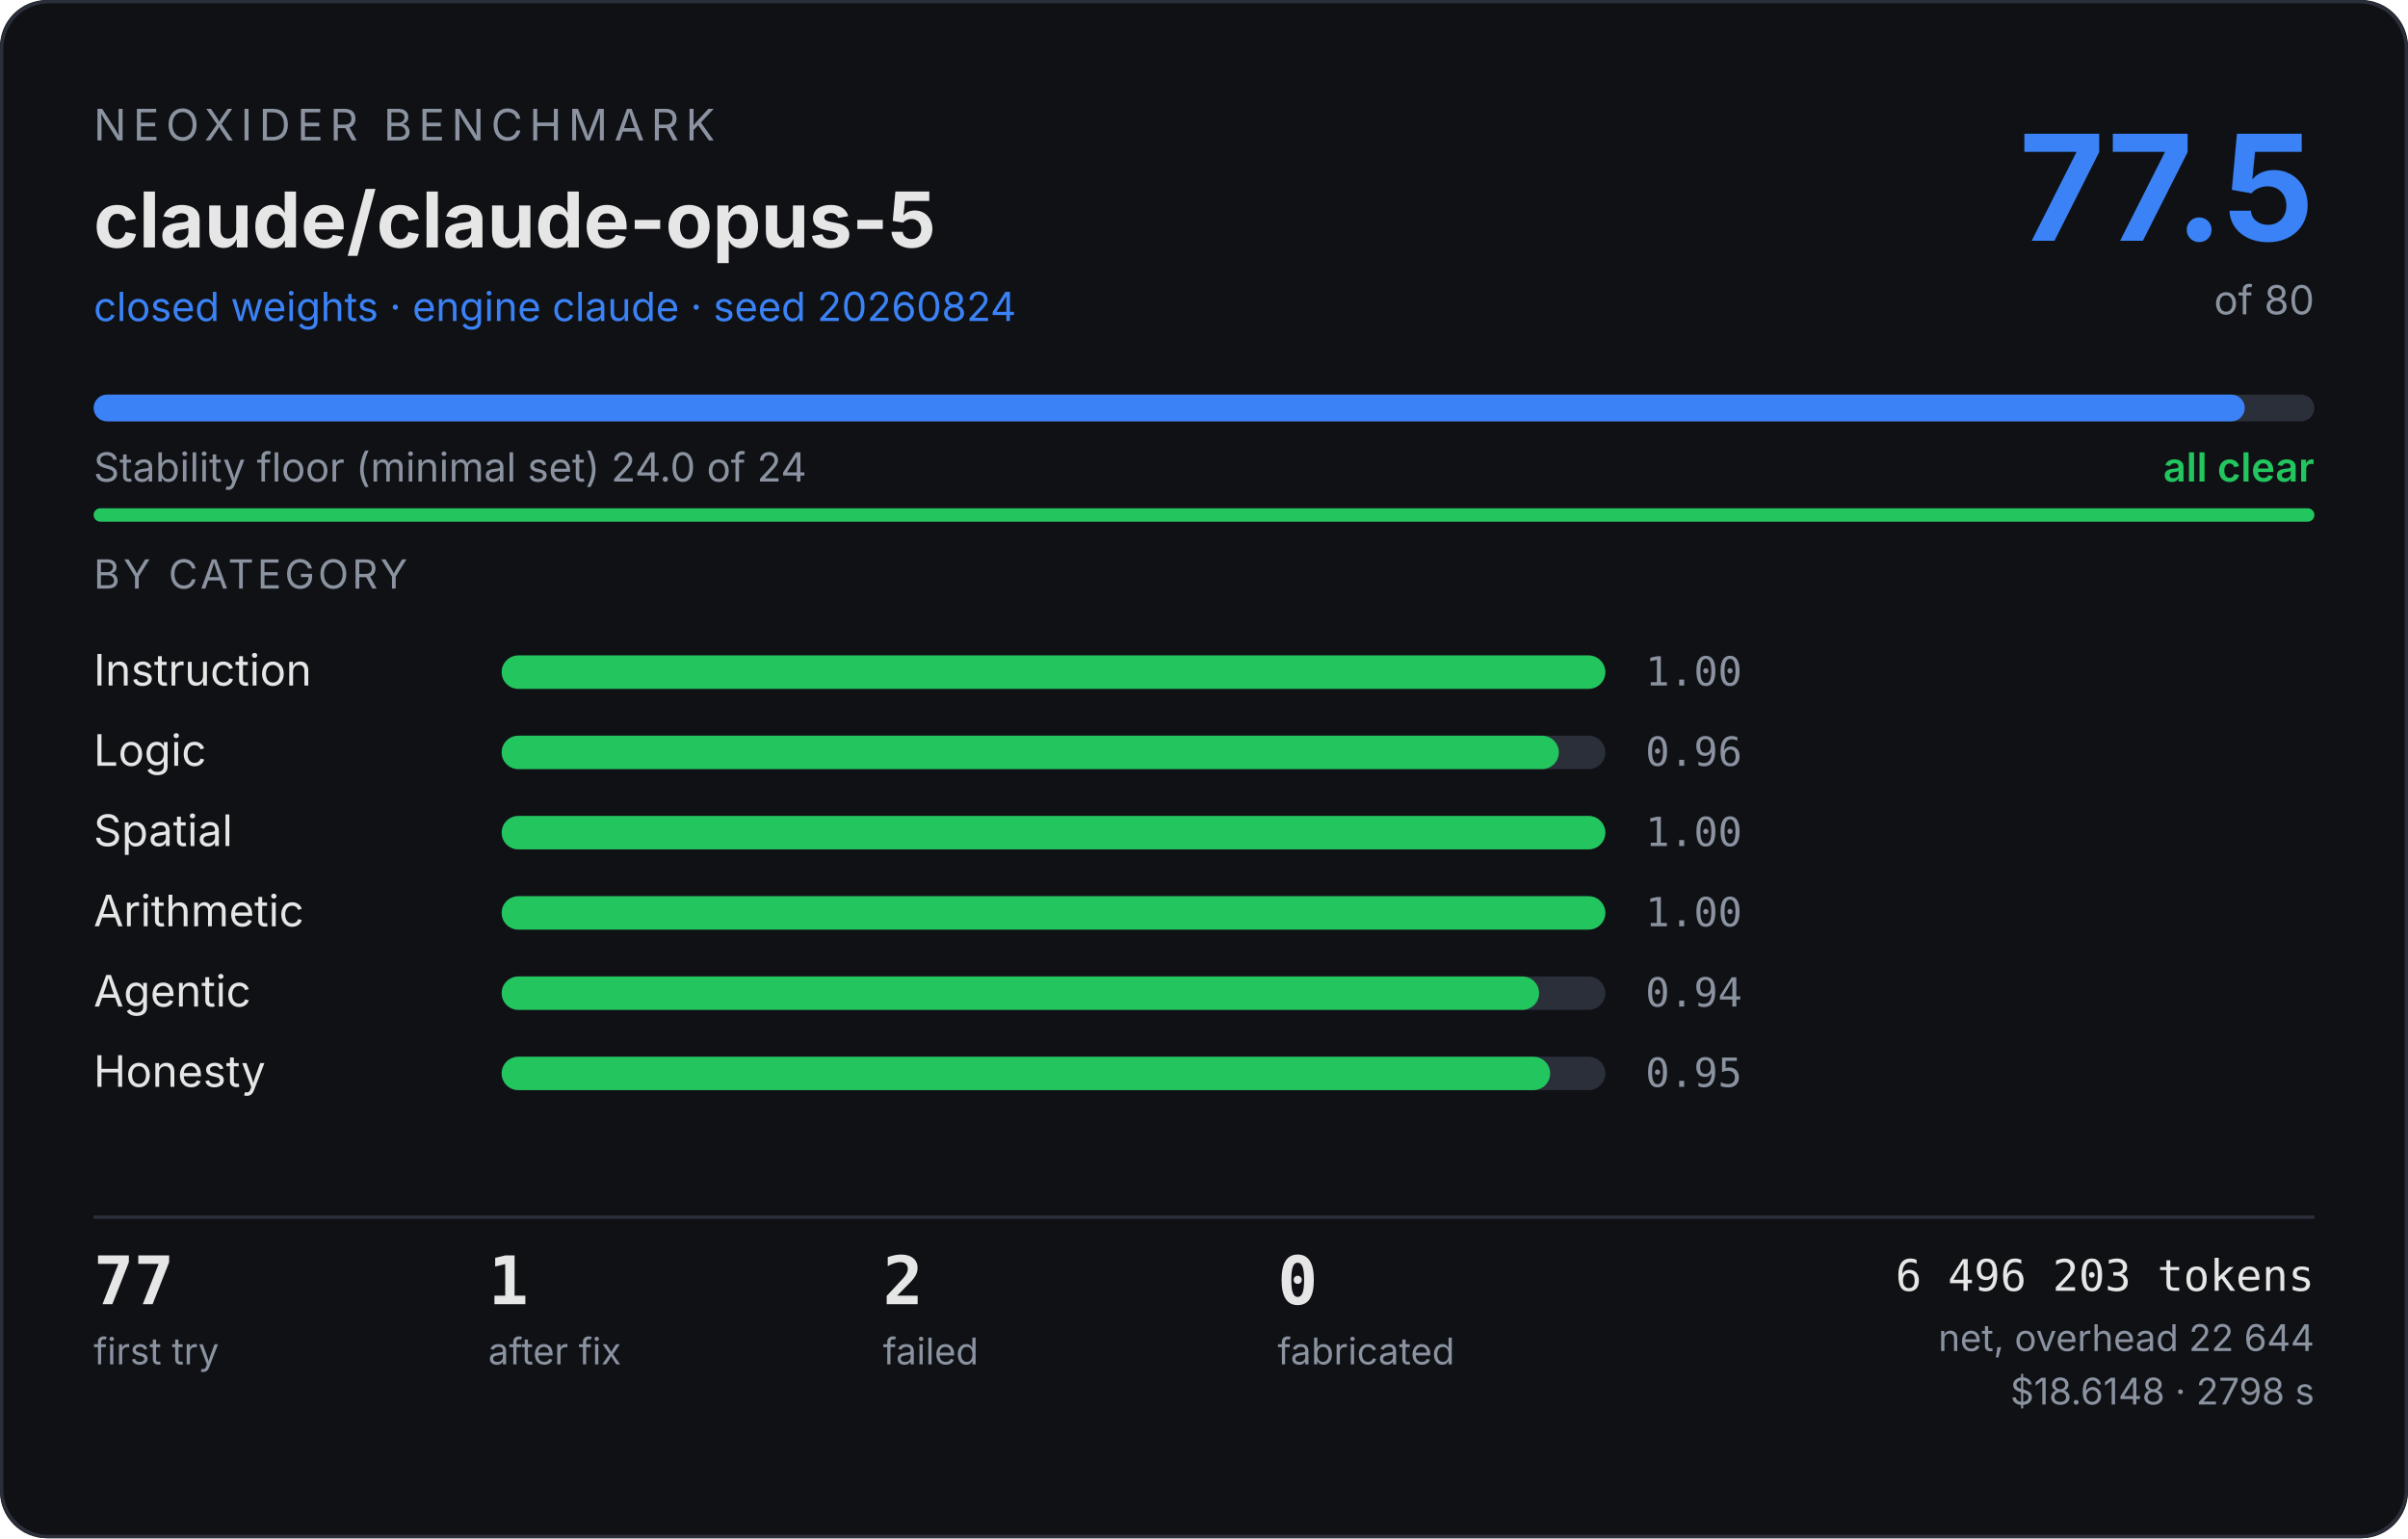
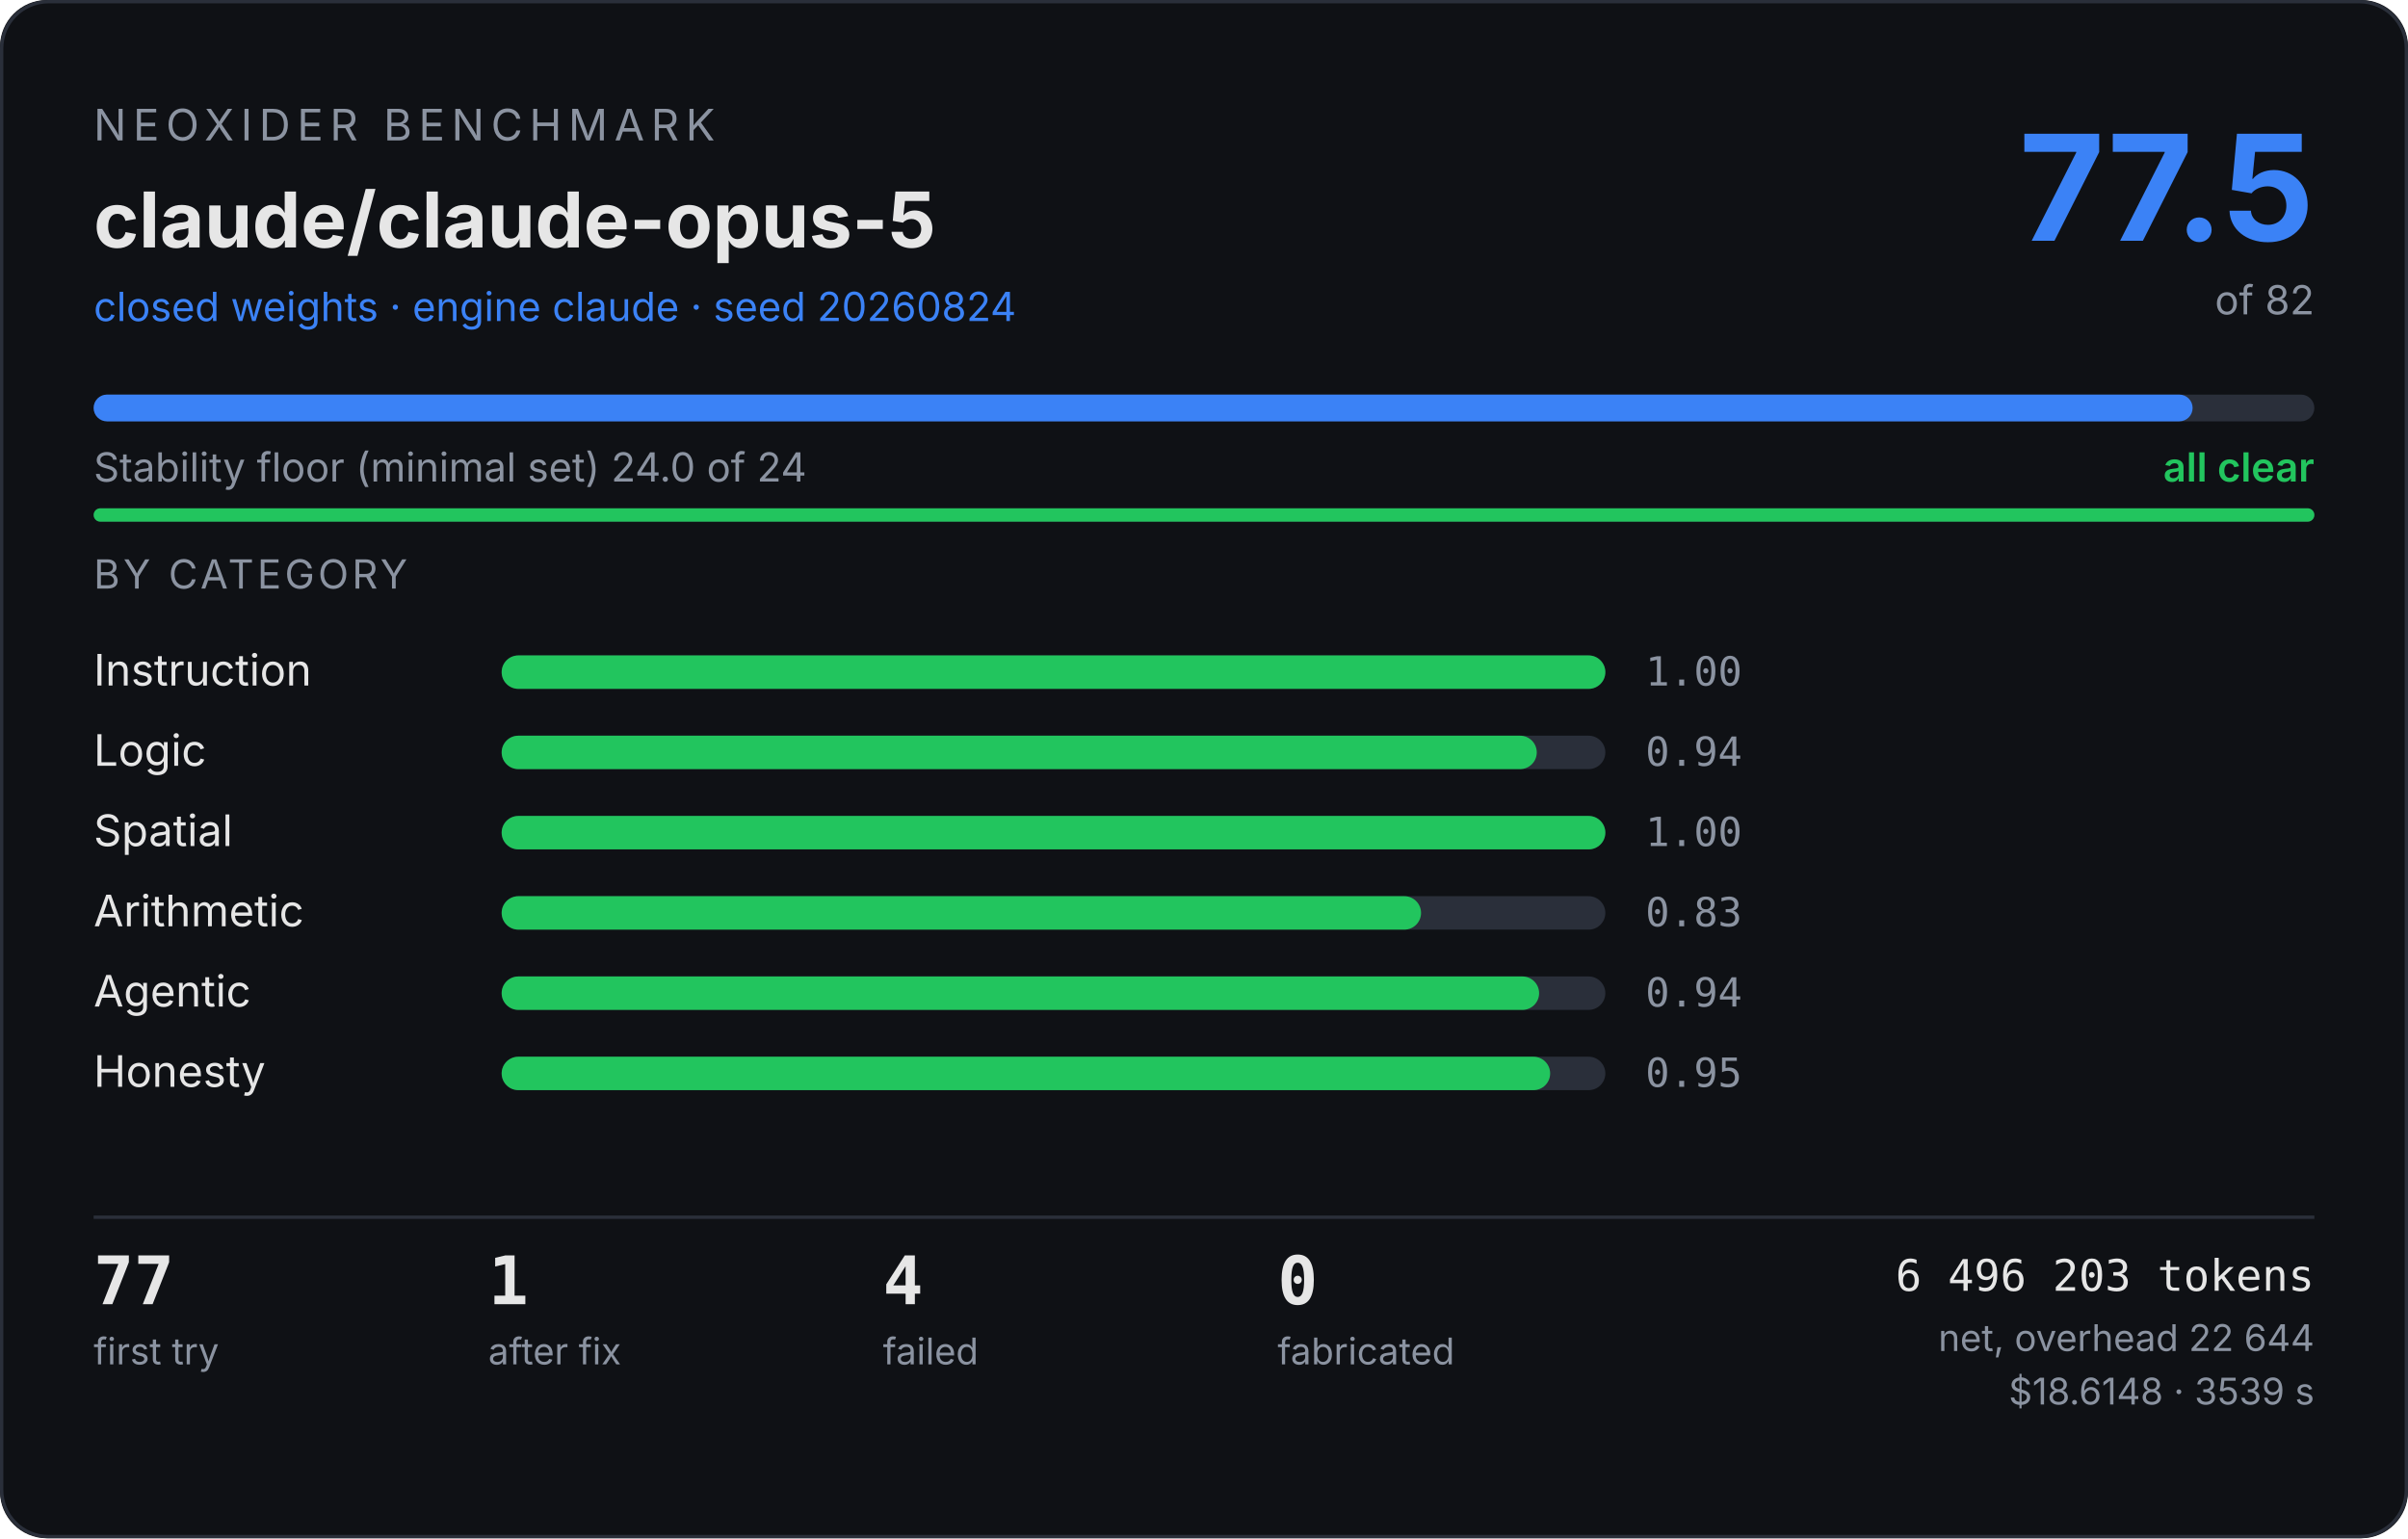
<svg xmlns="http://www.w3.org/2000/svg" width="720" height="460" viewBox="0 0 720 460" font-family="system-ui,-apple-system,Segoe UI,sans-serif">
  <rect width="720" height="460" rx="14" fill="#0f1115" />
  <rect x="0.5" y="0.5" width="719" height="459" rx="14" fill="none" stroke="#2a2f3a" />
  <text x="28" y="42" fill="#8b93a1" font-size="13" letter-spacing="2">NEOXIDER BENCHMARK</text>
  <text x="28" y="74" fill="#e6e6e6" font-size="23" font-weight="700">claude/claude-opus-5</text>
  <text x="28" y="96" fill="#3b82f6" font-size="12">closed weights · engine claude · seed 20260824</text>
  <text x="692" y="72" text-anchor="end" fill="#3b82f6" font-size="44" font-weight="700">77.5</text>
-   <text x="692" y="94" text-anchor="end" fill="#8b93a1" font-size="12">of 80</text>
+   <text x="692" y="94" text-anchor="end" fill="#8b93a1" font-size="12">of 82</text>
  <rect x="28" y="118" width="664" height="8" rx="4" fill="#2a2f3a" />
-   <rect x="28" y="118" width="643.2" height="8" rx="4" fill="#3b82f6" />
+   <rect x="28" y="118" width="627.6" height="8" rx="4" fill="#3b82f6" />
  <text x="28" y="144" fill="#8b93a1" font-size="12">Stability floor (minimal set) 24.0 of 24</text>
  <text x="692" y="144" text-anchor="end" fill="#22c55e" font-size="12" font-weight="600">all clear</text>
  <rect x="28" y="152" width="664" height="4" rx="2" fill="#2a2f3a" />
  <rect x="28" y="152" width="664.0" height="4" rx="2" fill="#22c55e" />
  <text x="28" y="176" fill="#8b93a1" font-size="12" letter-spacing="1">BY CATEGORY</text>
  <text x="28" y="205" fill="#e6e6e6" font-size="13">Instruction</text>
  <rect x="150" y="196" width="330" height="10" rx="5" fill="#2a2f3a" />
  <rect x="150" y="196" width="330.0" height="10" rx="5" fill="#22c55e" />
  <text x="492" y="205" fill="#8b93a1" font-size="12" font-family="ui-monospace,Consolas,monospace">1.00</text>
  <text x="28" y="229" fill="#e6e6e6" font-size="13">Logic</text>
  <rect x="150" y="220" width="330" height="10" rx="5" fill="#2a2f3a" />
-   <rect x="150" y="220" width="316.1" height="10" rx="5" fill="#22c55e" />
-   <text x="492" y="229" fill="#8b93a1" font-size="12" font-family="ui-monospace,Consolas,monospace">0.96</text>
+   <rect x="150" y="220" width="309.5" height="10" rx="5" fill="#22c55e" />
+   <text x="492" y="229" fill="#8b93a1" font-size="12" font-family="ui-monospace,Consolas,monospace">0.94</text>
  <text x="28" y="253" fill="#e6e6e6" font-size="13">Spatial</text>
  <rect x="150" y="244" width="330" height="10" rx="5" fill="#2a2f3a" />
  <rect x="150" y="244" width="330.0" height="10" rx="5" fill="#22c55e" />
  <text x="492" y="253" fill="#8b93a1" font-size="12" font-family="ui-monospace,Consolas,monospace">1.00</text>
  <text x="28" y="277" fill="#e6e6e6" font-size="13">Arithmetic</text>
  <rect x="150" y="268" width="330" height="10" rx="5" fill="#2a2f3a" />
-   <rect x="150" y="268" width="330.0" height="10" rx="5" fill="#22c55e" />
-   <text x="492" y="277" fill="#8b93a1" font-size="12" font-family="ui-monospace,Consolas,monospace">1.00</text>
+   <rect x="150" y="268" width="274.9" height="10" rx="5" fill="#22c55e" />
+   <text x="492" y="277" fill="#8b93a1" font-size="12" font-family="ui-monospace,Consolas,monospace">0.83</text>
  <text x="28" y="301" fill="#e6e6e6" font-size="13">Agentic</text>
  <rect x="150" y="292" width="330" height="10" rx="5" fill="#2a2f3a" />
  <rect x="150" y="292" width="310.2" height="10" rx="5" fill="#22c55e" />
  <text x="492" y="301" fill="#8b93a1" font-size="12" font-family="ui-monospace,Consolas,monospace">0.94</text>
  <text x="28" y="325" fill="#e6e6e6" font-size="13">Honesty</text>
  <rect x="150" y="316" width="330" height="10" rx="5" fill="#2a2f3a" />
  <rect x="150" y="316" width="313.5" height="10" rx="5" fill="#22c55e" />
  <text x="492" y="325" fill="#8b93a1" font-size="12" font-family="ui-monospace,Consolas,monospace">0.95</text>
  <line x1="28" y1="364" x2="692" y2="364" stroke="#2a2f3a" />
  <text x="28" y="390" fill="#e6e6e6" font-size="20" font-weight="700" font-family="ui-monospace,Consolas,monospace">77</text>
  <text x="28" y="408" fill="#8b93a1" font-size="11">first try</text>
  <text x="146" y="390" fill="#e6e6e6" font-size="20" font-weight="700" font-family="ui-monospace,Consolas,monospace">1</text>
  <text x="146" y="408" fill="#8b93a1" font-size="11">after fix</text>
-   <text x="264" y="390" fill="#e6e6e6" font-size="20" font-weight="700" font-family="ui-monospace,Consolas,monospace">2</text>
+   <text x="264" y="390" fill="#e6e6e6" font-size="20" font-weight="700" font-family="ui-monospace,Consolas,monospace">4</text>
  <text x="264" y="408" fill="#8b93a1" font-size="11">failed</text>
  <text x="382" y="390" fill="#e6e6e6" font-size="20" font-weight="700" font-family="ui-monospace,Consolas,monospace">0</text>
  <text x="382" y="408" fill="#8b93a1" font-size="11">fabricated</text>
  <text x="692" y="386" text-anchor="end" fill="#e6e6e6" font-size="13" font-family="ui-monospace,Consolas,monospace">6 496 203 tokens</text>
  <text x="692" y="404" text-anchor="end" fill="#8b93a1" font-size="11">net, overhead 22 644</text>
-   <text x="692" y="420" text-anchor="end" fill="#8b93a1" font-size="11">$18.6148 · 2798 s</text>
+   <text x="692" y="420" text-anchor="end" fill="#8b93a1" font-size="11">$18.6148 · 3539 s</text>
</svg>
